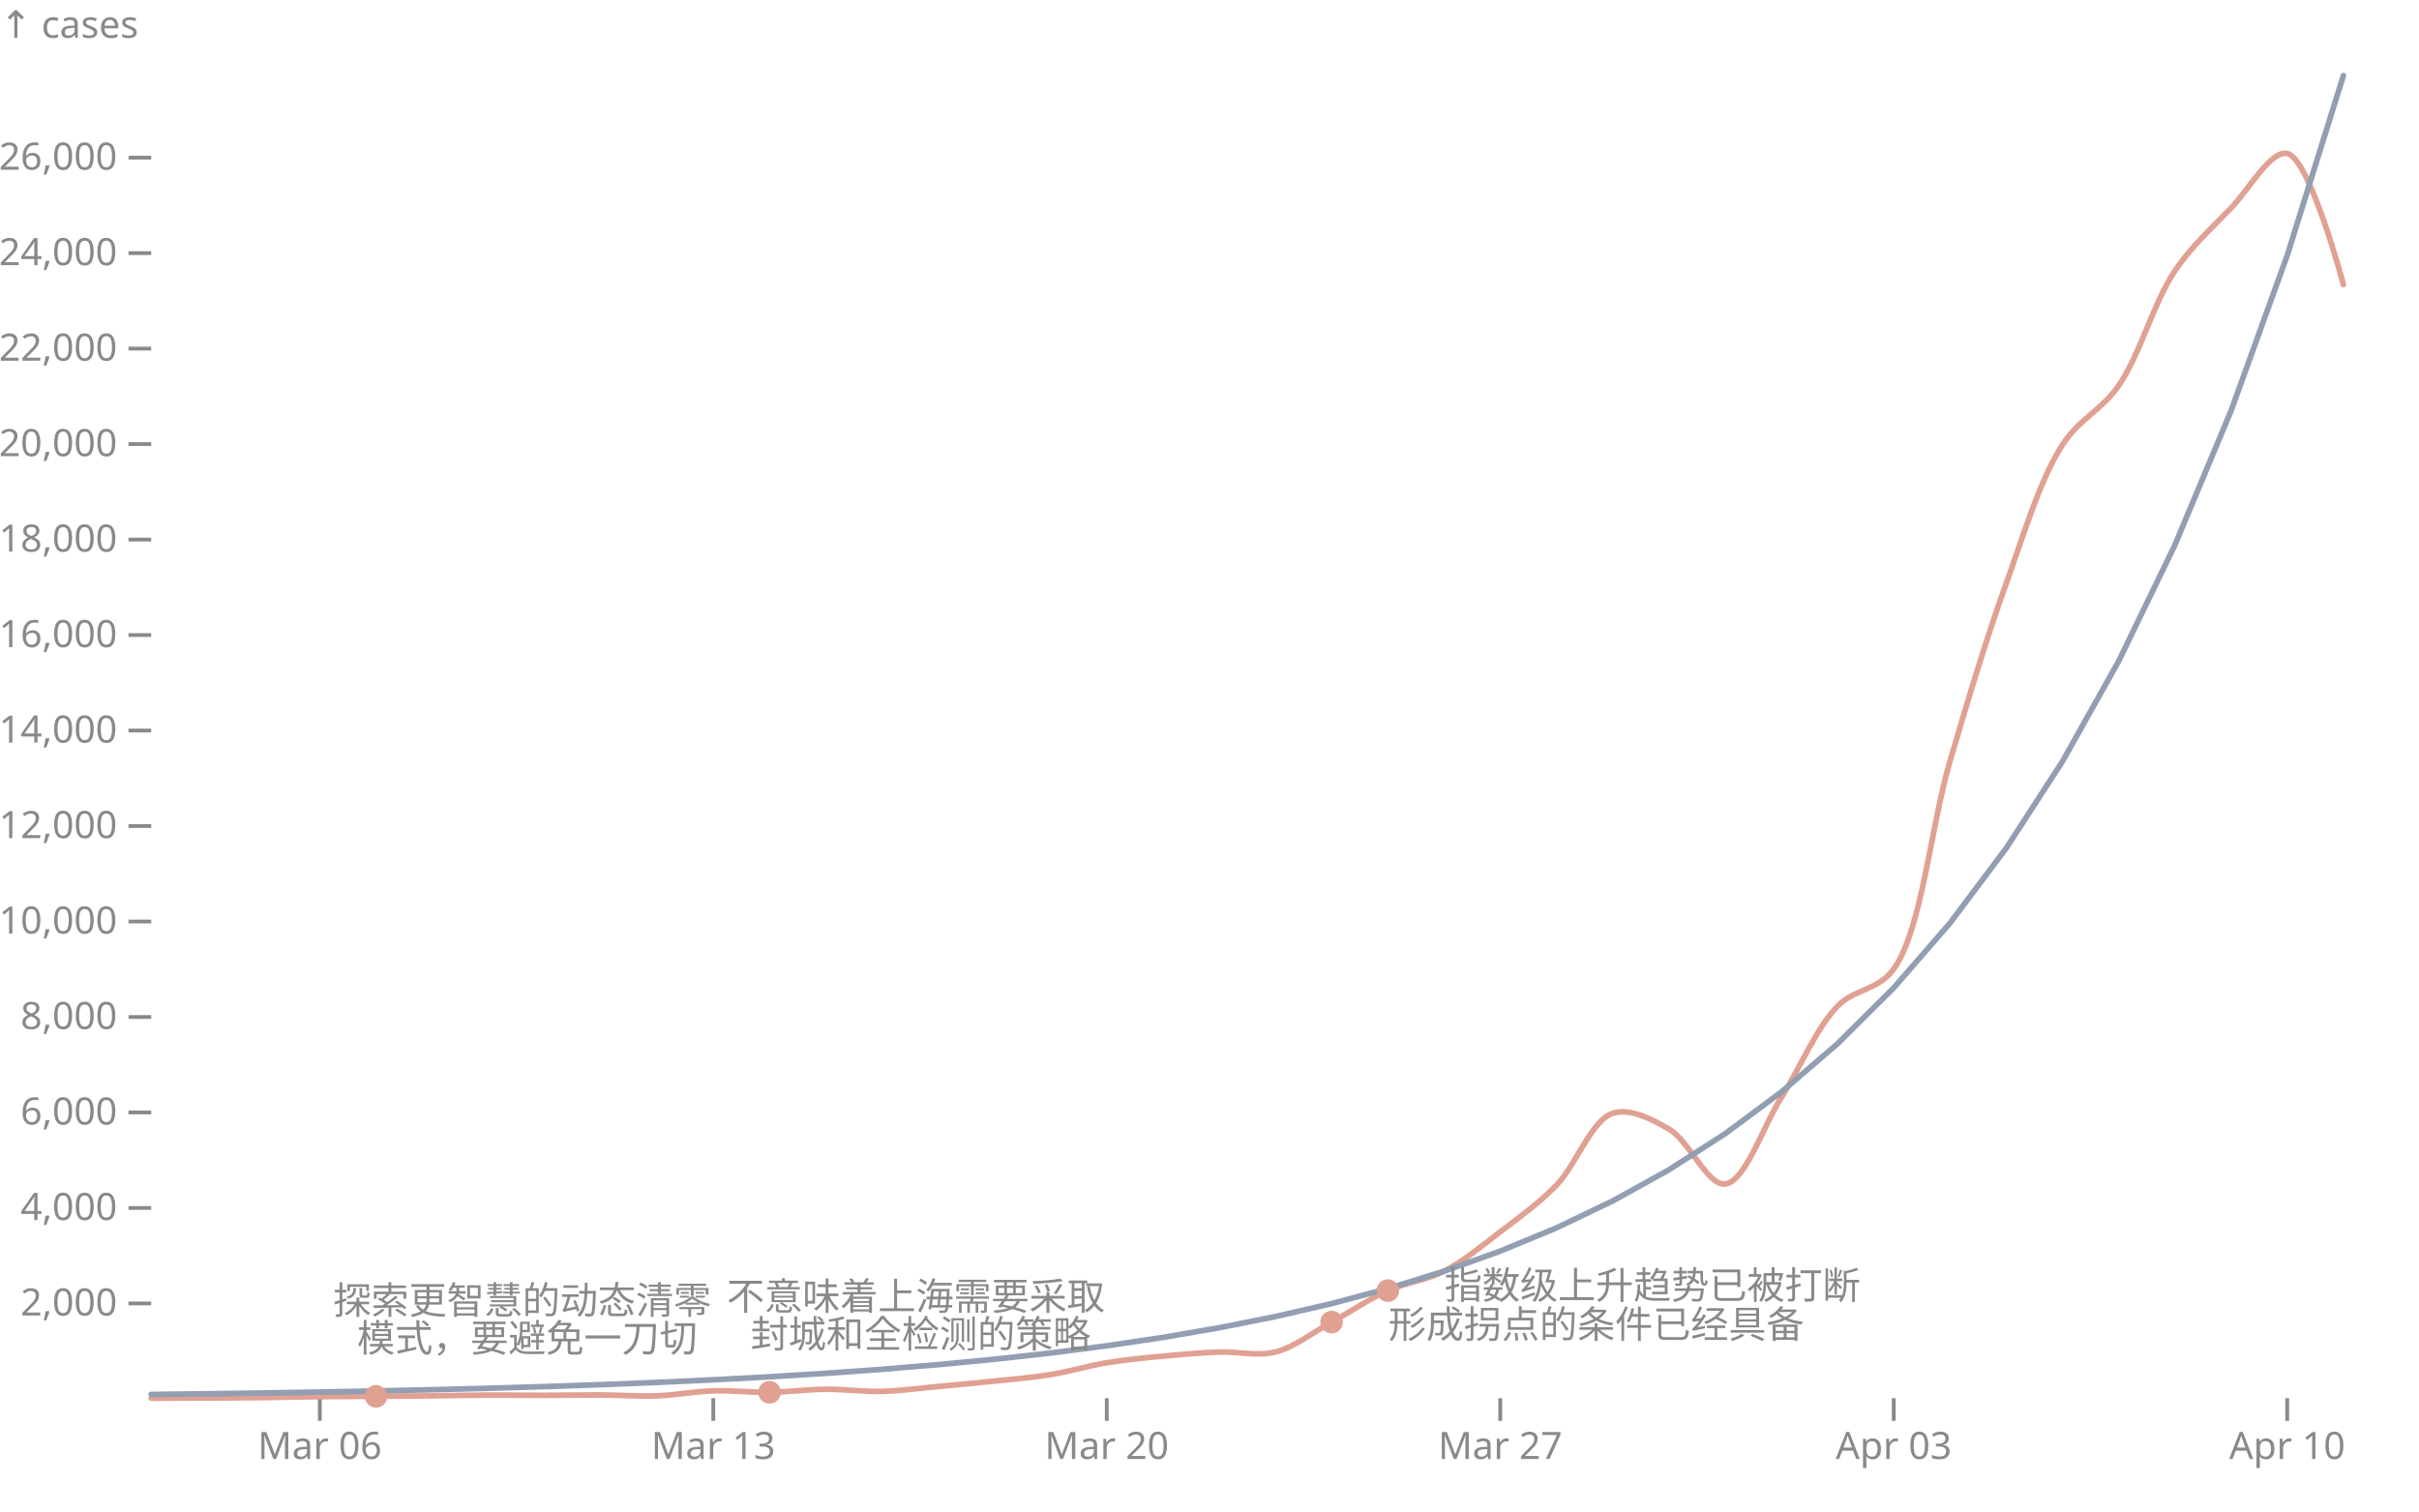
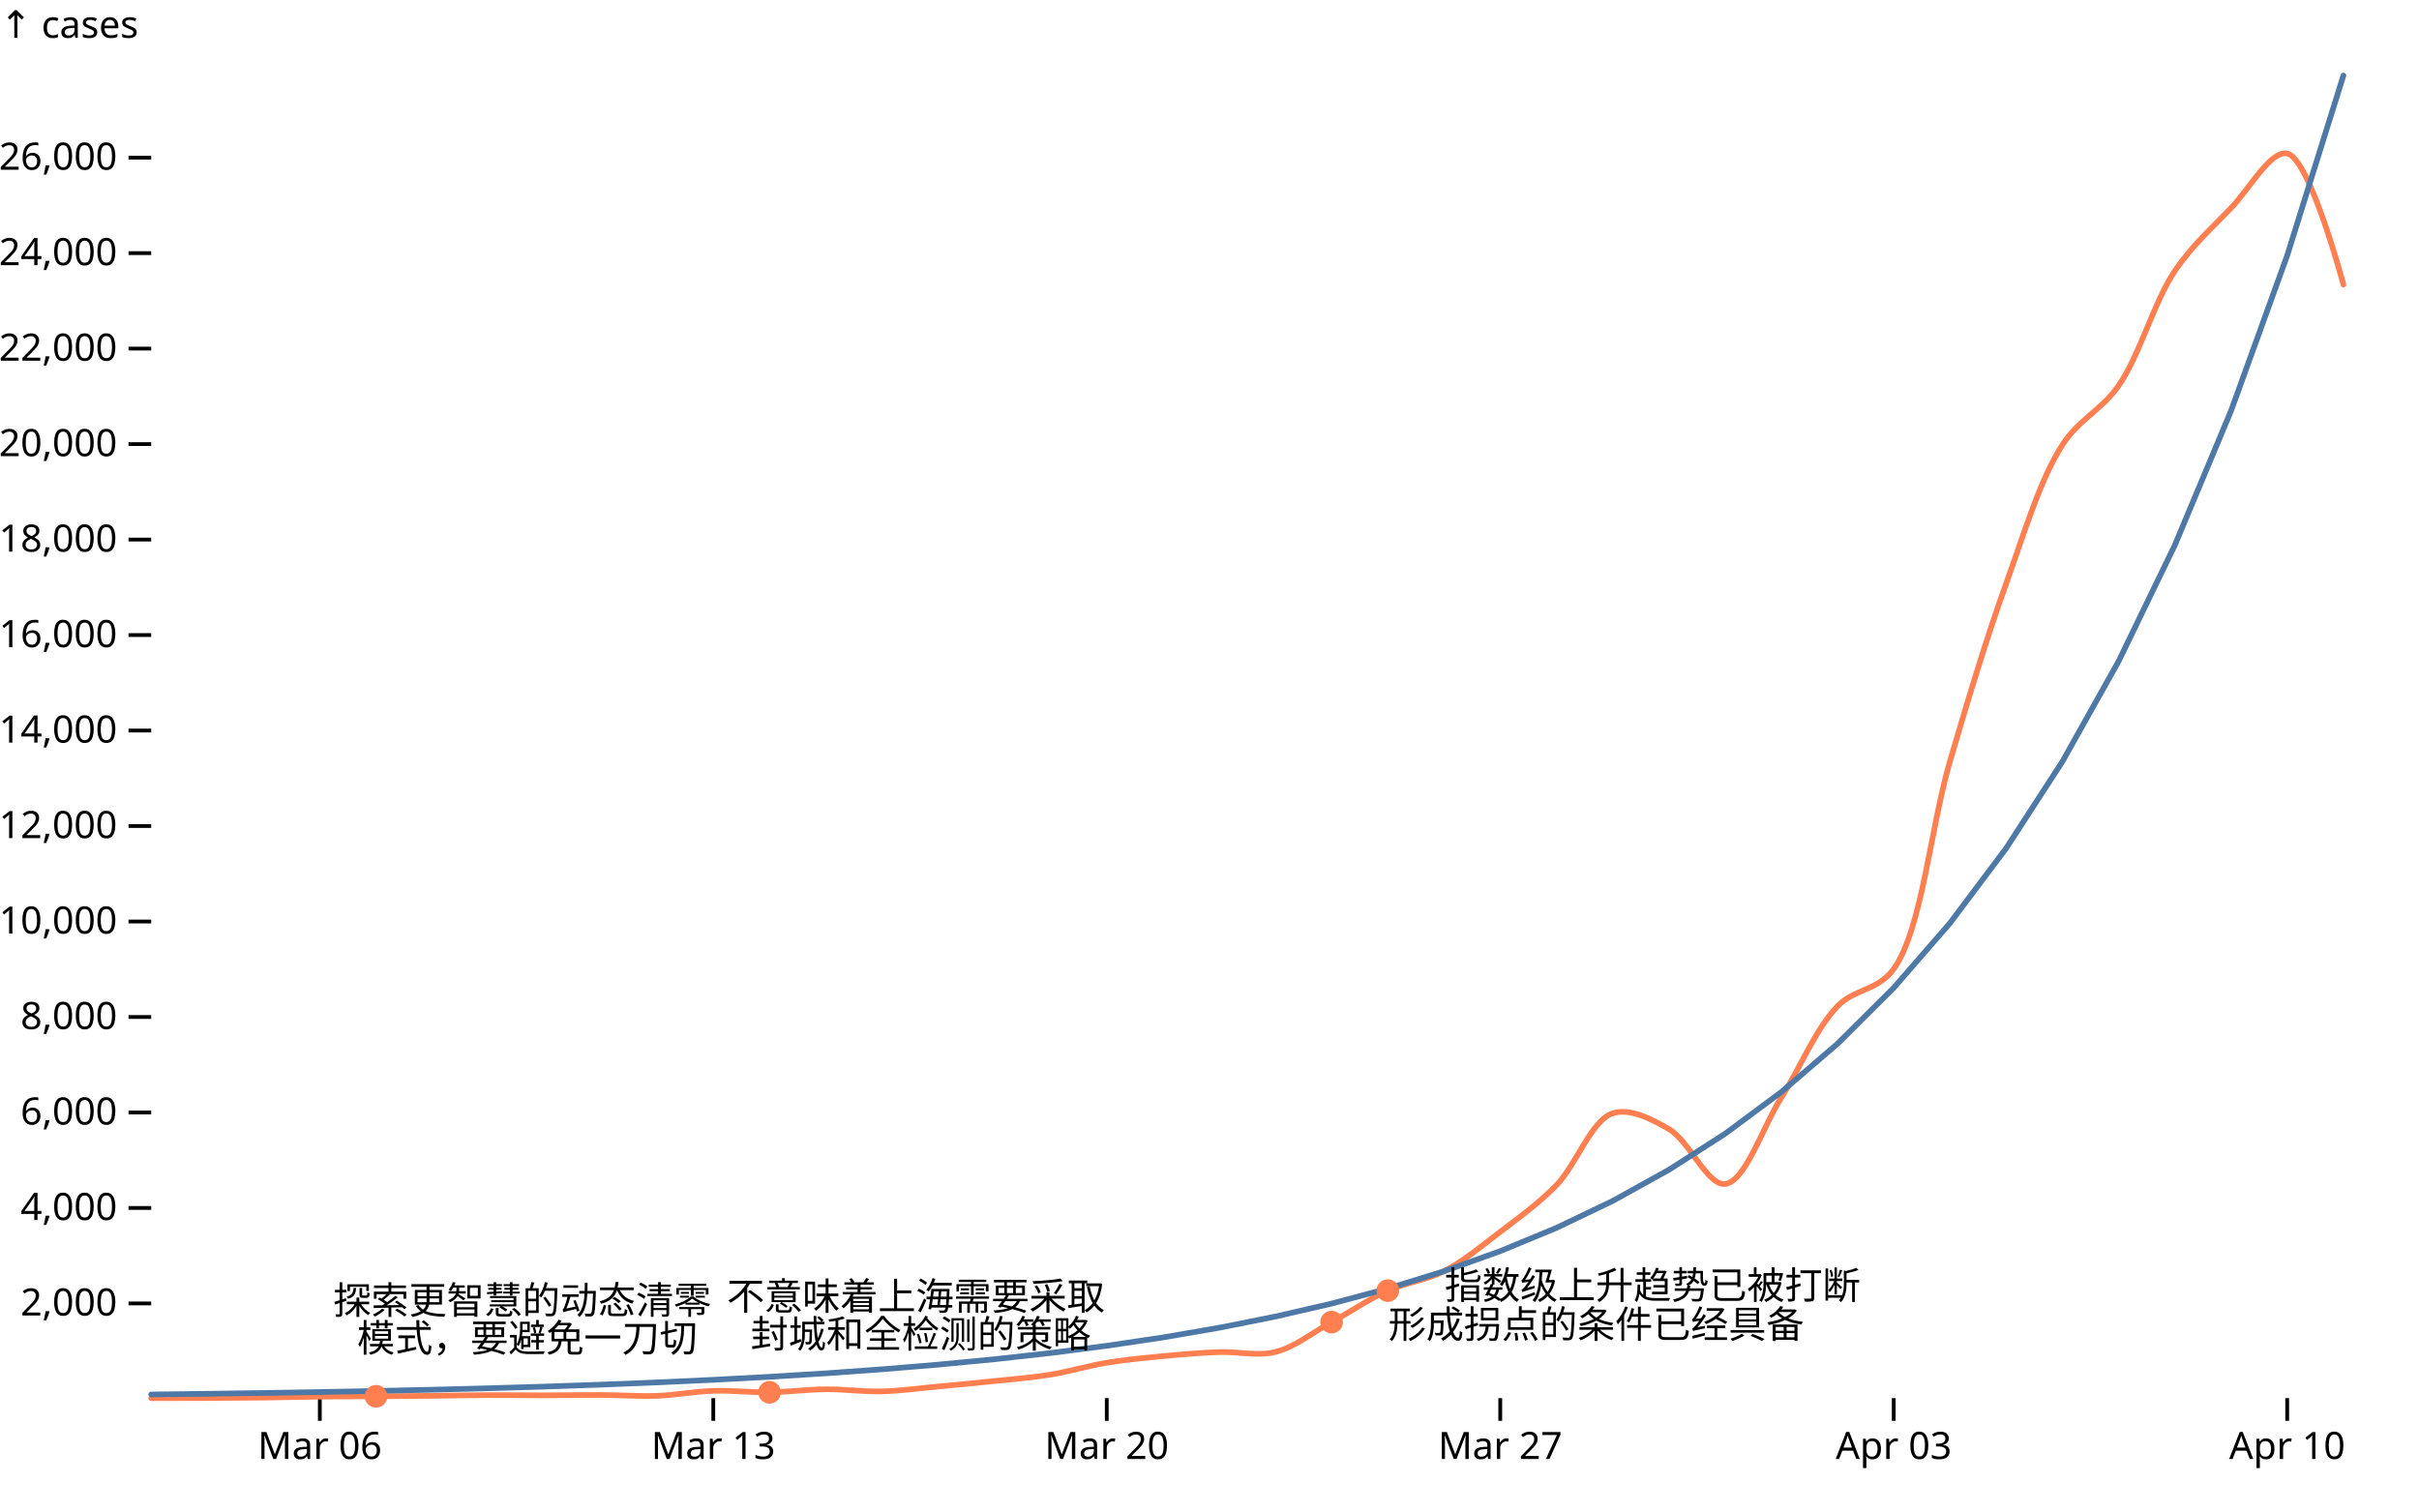
- <svg xmlns="http://www.w3.org/2000/svg" class="plot-e471499f21fe8" fill="currentColor" font-family="system-ui, sans-serif" font-size="10" text-anchor="middle" width="640" height="400" viewBox="0 0 640 400" style=" display: block; background: transpanret; filter: contrast(0.5); height: auto; height: intrinsic; max-width: 100%;">
+ <svg xmlns="http://www.w3.org/2000/svg" class="plot-e471499f21fe8" fill="currentColor" font-family="system-ui, sans-serif" font-size="10" text-anchor="middle" width="640" height="400" viewBox="0 0 640 400" style=" display: block; background: white; height: auto; height: intrinsic; max-width: 100%;">
  <g aria-label="y-axis" aria-description="↑ cases" transform="translate(40,0)" fill="none" text-anchor="end" font-variant="tabular-nums">
    <g class="tick" opacity="1" transform="translate(0,344.9341)">
      <line stroke="currentColor" x2="-6" />
      <text fill="currentColor" x="-9" dy="0.32em">2,000</text>
    </g>
    <g class="tick" opacity="1" transform="translate(0,319.6661)">
      <line stroke="currentColor" x2="-6" />
      <text fill="currentColor" x="-9" dy="0.32em">4,000</text>
    </g>
    <g class="tick" opacity="1" transform="translate(0,294.3981)">
      <line stroke="currentColor" x2="-6" />
      <text fill="currentColor" x="-9" dy="0.32em">6,000</text>
    </g>
    <g class="tick" opacity="1" transform="translate(0,269.1301)">
      <line stroke="currentColor" x2="-6" />
      <text fill="currentColor" x="-9" dy="0.32em">8,000</text>
    </g>
    <g class="tick" opacity="1" transform="translate(0,243.862)">
      <line stroke="currentColor" x2="-6" />
      <text fill="currentColor" x="-9" dy="0.32em">10,000</text>
    </g>
    <g class="tick" opacity="1" transform="translate(0,218.594)">
      <line stroke="currentColor" x2="-6" />
      <text fill="currentColor" x="-9" dy="0.32em">12,000</text>
    </g>
    <g class="tick" opacity="1" transform="translate(0,193.326)">
      <line stroke="currentColor" x2="-6" />
      <text fill="currentColor" x="-9" dy="0.32em">14,000</text>
    </g>
    <g class="tick" opacity="1" transform="translate(0,168.058)">
      <line stroke="currentColor" x2="-6" />
      <text fill="currentColor" x="-9" dy="0.32em">16,000</text>
    </g>
    <g class="tick" opacity="1" transform="translate(0,142.79)">
      <line stroke="currentColor" x2="-6" />
      <text fill="currentColor" x="-9" dy="0.32em">18,000</text>
    </g>
    <g class="tick" opacity="1" transform="translate(0,117.5219)">
      <line stroke="currentColor" x2="-6" />
      <text fill="currentColor" x="-9" dy="0.32em">20,000</text>
    </g>
    <g class="tick" opacity="1" transform="translate(0,92.25391)">
      <line stroke="currentColor" x2="-6" />
      <text fill="currentColor" x="-9" dy="0.32em">22,000</text>
    </g>
    <g class="tick" opacity="1" transform="translate(0,66.98589)">
      <line stroke="currentColor" x2="-6" />
      <text fill="currentColor" x="-9" dy="0.32em">24,000</text>
    </g>
    <g class="tick" opacity="1" transform="translate(0,41.71786)">
      <line stroke="currentColor" x2="-6" />
      <text fill="currentColor" x="-9" dy="0.32em">26,000</text>
    </g>
    <text fill="currentColor" font-variant="normal" transform="translate(-40,20)" dy="-1em" text-anchor="start">↑ cases</text>
  </g>
  <g aria-label="x-axis" transform="translate(0,370)" fill="none" text-anchor="middle" font-variant="tabular-nums">
    <g class="tick" opacity="1" transform="translate(84.61538,0)">
      <line stroke="currentColor" y2="6" />
      <text fill="currentColor" y="9" dy="0.71em">Mar 06</text>
    </g>
    <g class="tick" opacity="1" transform="translate(188.7179,0)">
      <line stroke="currentColor" y2="6" />
      <text fill="currentColor" y="9" dy="0.71em">Mar 13</text>
    </g>
    <g class="tick" opacity="1" transform="translate(292.8205,0)">
      <line stroke="currentColor" y2="6" />
      <text fill="currentColor" y="9" dy="0.71em">Mar 20</text>
    </g>
    <g class="tick" opacity="1" transform="translate(396.9231,0)">
      <line stroke="currentColor" y2="6" />
      <text fill="currentColor" y="9" dy="0.71em">Mar 27</text>
    </g>
    <g class="tick" opacity="1" transform="translate(501.0256,0)">
      <line stroke="currentColor" y2="6" />
      <text fill="currentColor" y="9" dy="0.71em">Apr 03</text>
    </g>
    <g class="tick" opacity="1" transform="translate(605.1282,0)">
      <line stroke="currentColor" y2="6" />
      <text fill="currentColor" y="9" dy="0.71em">Apr 10</text>
    </g>
  </g>
  <g aria-label="line" fill="none" stroke="coral" stroke-width="1.5" stroke-linejoin="round" stroke-linecap="round">
    <path d="M40,370C40,370,49.915,369.987,54.872,369.962C59.829,369.937,64.786,369.909,69.744,369.848C74.701,369.787,79.658,369.653,84.615,369.596C89.572,369.539,94.53,369.543,99.487,369.507C104.444,369.471,109.402,369.434,114.359,369.381C119.316,369.328,124.273,369.212,129.231,369.191C134.188,369.17,139.145,369.261,144.103,369.255C149.06,369.248,154.017,369.132,158.974,369.154C163.932,369.175,168.894,369.561,173.846,369.381C178.808,369.2,183.756,368.222,188.718,368.067C193.671,367.912,198.634,368.515,203.59,368.446C208.548,368.377,213.503,367.69,218.462,367.65C223.418,367.61,228.38,368.328,233.333,368.206C238.294,368.084,243.249,367.372,248.205,366.917C253.164,366.462,258.122,366.001,263.077,365.477C268.037,364.953,273.01,364.575,277.949,363.771C282.925,362.962,287.844,361.442,292.821,360.626C297.759,359.815,302.73,359.352,307.692,358.882C312.644,358.413,317.604,357.991,322.564,357.808C327.518,357.625,332.624,358.987,337.436,357.783C342.557,356.501,347.365,352.573,352.308,349.874C357.28,347.158,362.119,343.807,367.179,341.536C372.041,339.353,377.259,338.839,382.051,336.394C387.199,333.767,392.041,329.708,396.923,325.983C401.96,322.14,407.084,318.489,411.795,313.64C417.06,308.22,421.02,296.48,426.667,294.625C431.183,293.143,436.899,296.105,441.538,298.782C446.923,301.889,451.746,313.838,456.41,313.324C461.751,312.735,466.374,298.228,471.282,290.469C476.291,282.551,480.473,272.153,486.154,266.275C490.656,261.616,496.851,262.206,501.026,256.42C508.481,246.087,510.75,219.037,515.897,201.488C520.69,185.149,525.508,169.062,530.769,154.451C535.483,141.36,539.674,127.013,545.641,117.749C550.048,110.907,555.997,108.578,560.513,102.083C566.161,93.959,569.798,80.041,575.385,71.736C579.926,64.985,585.204,60.344,590.256,55.072C595.125,49.992,600.717,39.737,605.128,40.619C611.079,41.808,620,75.299,620,75.299">
        </path>
  </g>
  <g aria-label="line" fill="none" stroke="#4e79a7" stroke-width="1.5" stroke-linejoin="round" stroke-linecap="round">
    <path d="M40,369.03L54.872,368.845L69.744,368.632L84.615,368.385L99.487,368.099L114.359,367.768L129.231,367.385L144.103,366.941L158.974,366.428L173.846,365.834L188.718,365.147L203.59,364.351L218.462,363.431L233.333,362.365L248.205,361.132L263.077,359.705L277.949,358.053L292.821,356.141L307.692,353.928L322.564,351.368L337.436,348.404L352.308,344.974L367.179,341.004L382.051,336.409L396.923,331.091L411.795,324.937L426.667,317.814L441.538,309.57L456.41,300.029L471.282,288.987L486.154,276.207L501.026,261.416L515.897,244.298L530.769,224.485L545.641,201.556L560.513,175.017L575.385,144.303L590.256,108.756L605.128,67.615L620,20">
        </path>
  </g>
  <g aria-label="text" transform="translate(40,-20)">
    <text transform="translate(99.48718,369.5073)">
      <tspan x="0" y="-0.18em">探索更智慧的动态清零</tspan>
      <tspan x="0" y="0.82em">模式，要避免一刀切</tspan>
    </text>
    <text transform="translate(203.5897,368.446)">
      <tspan x="0" y="-0.18em">不意味着上海需要采取</tspan>
      <tspan x="0" y="0.82em">封城和全检测的策略</tspan>
    </text>
  </g>
  <g aria-label="text" transform="translate(70,0)">
    <text y="0.32em" transform="translate(352.3077,350.874)">形成拐点的条件已经具备</text>
    <text y="0.32em" transform="translate(367.1795,340.5356)">指数级上升趋势已被打断</text>
  </g>
  <g aria-label="dot" fill="coral">
    <circle cx="99.487" cy="369.507" r="3" />
    <circle cx="203.59" cy="368.446" r="3" />
    <circle cx="352.308" cy="349.874" r="3" />
    <circle cx="367.179" cy="341.536" r="3" />
  </g>
</svg>
